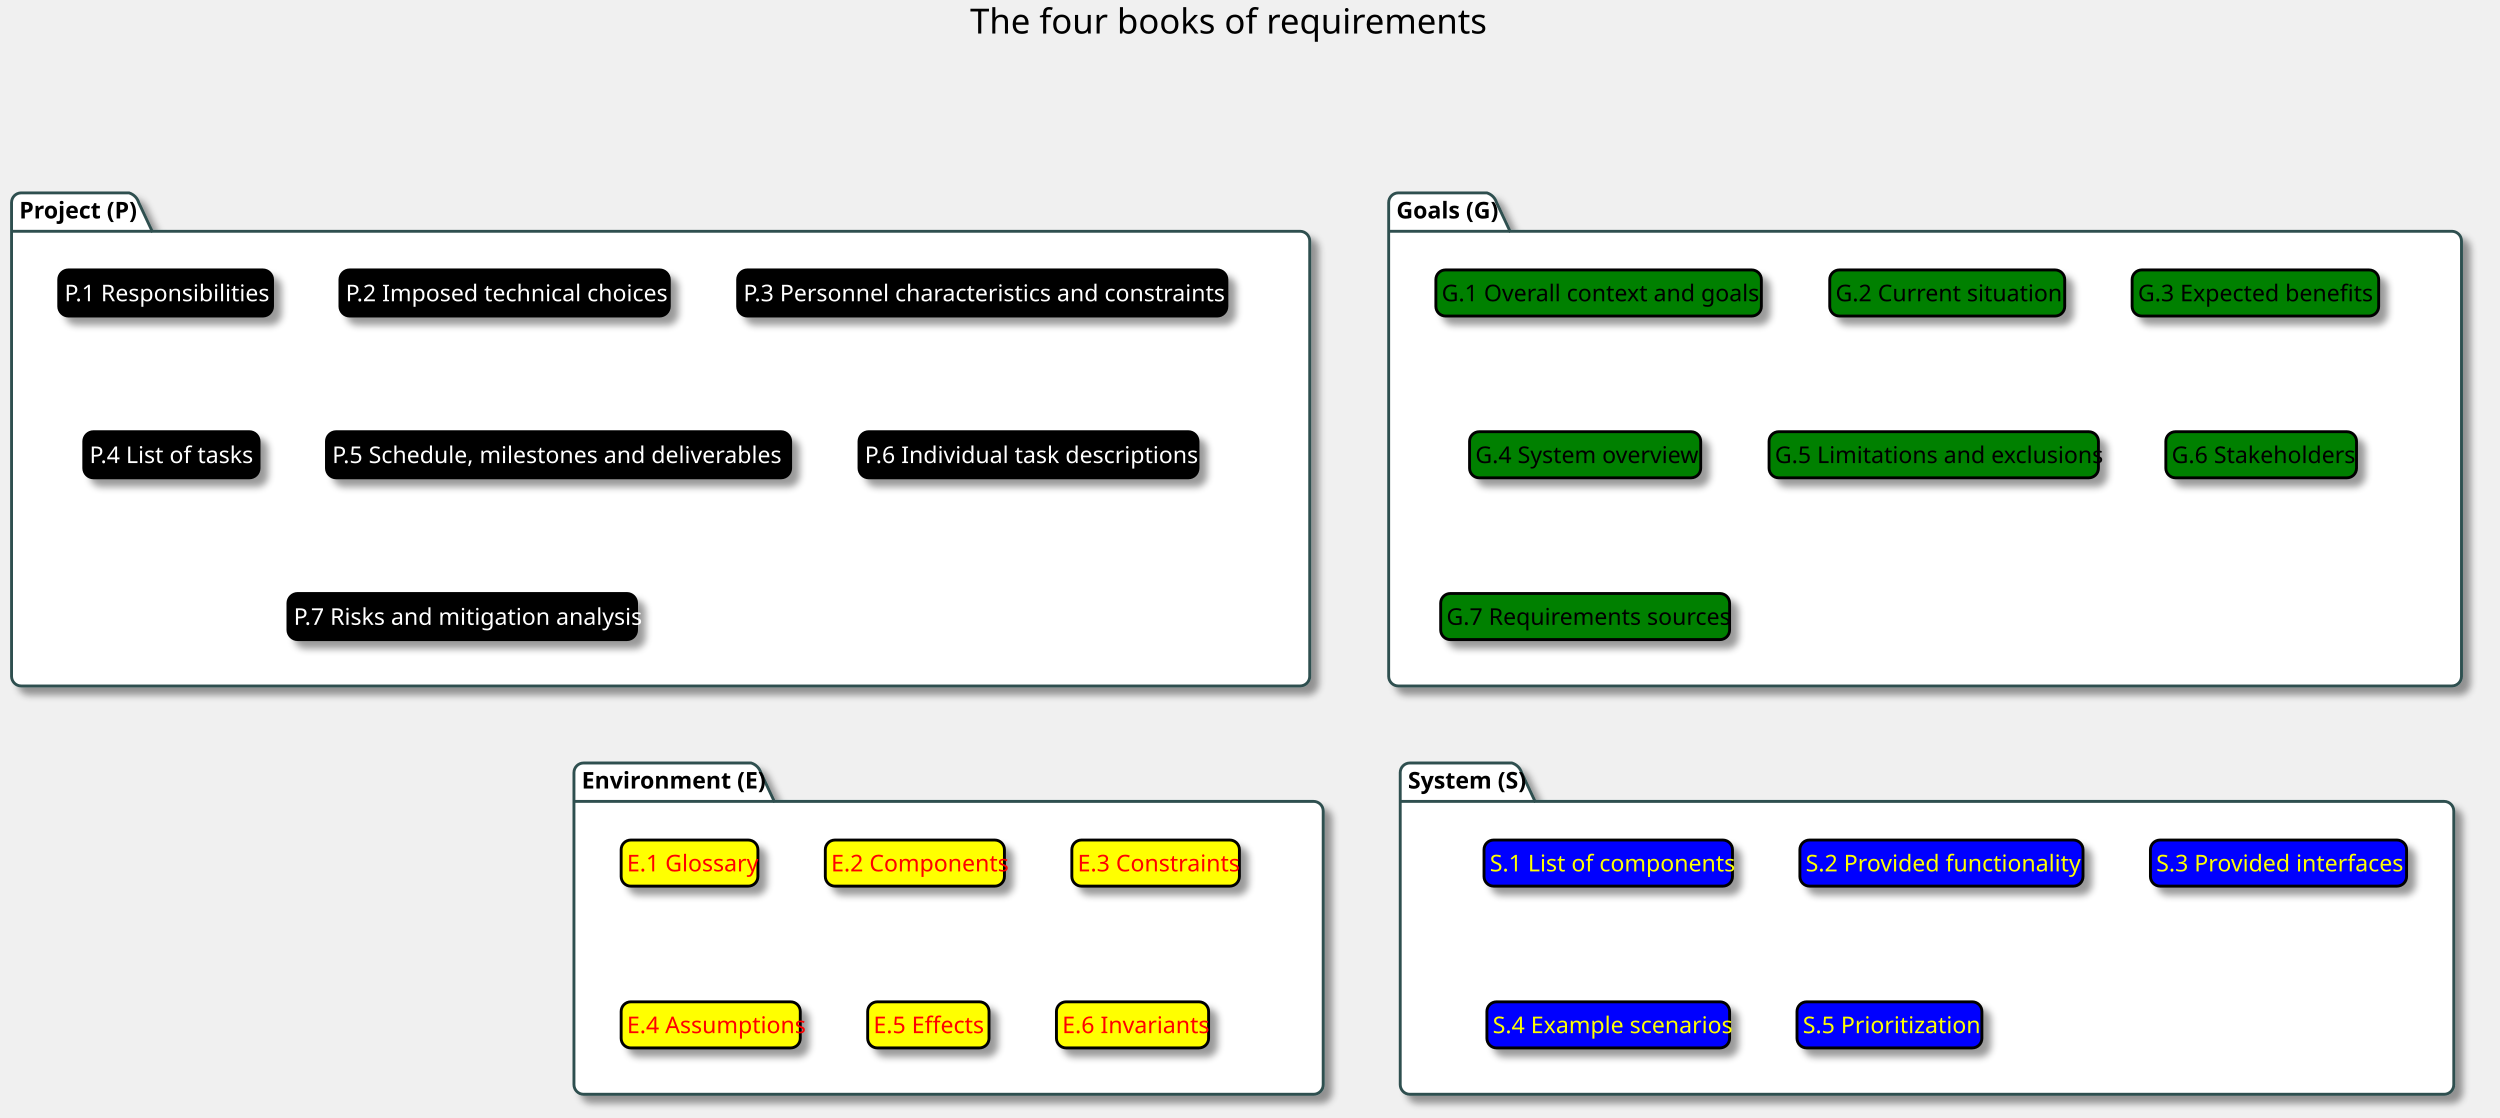
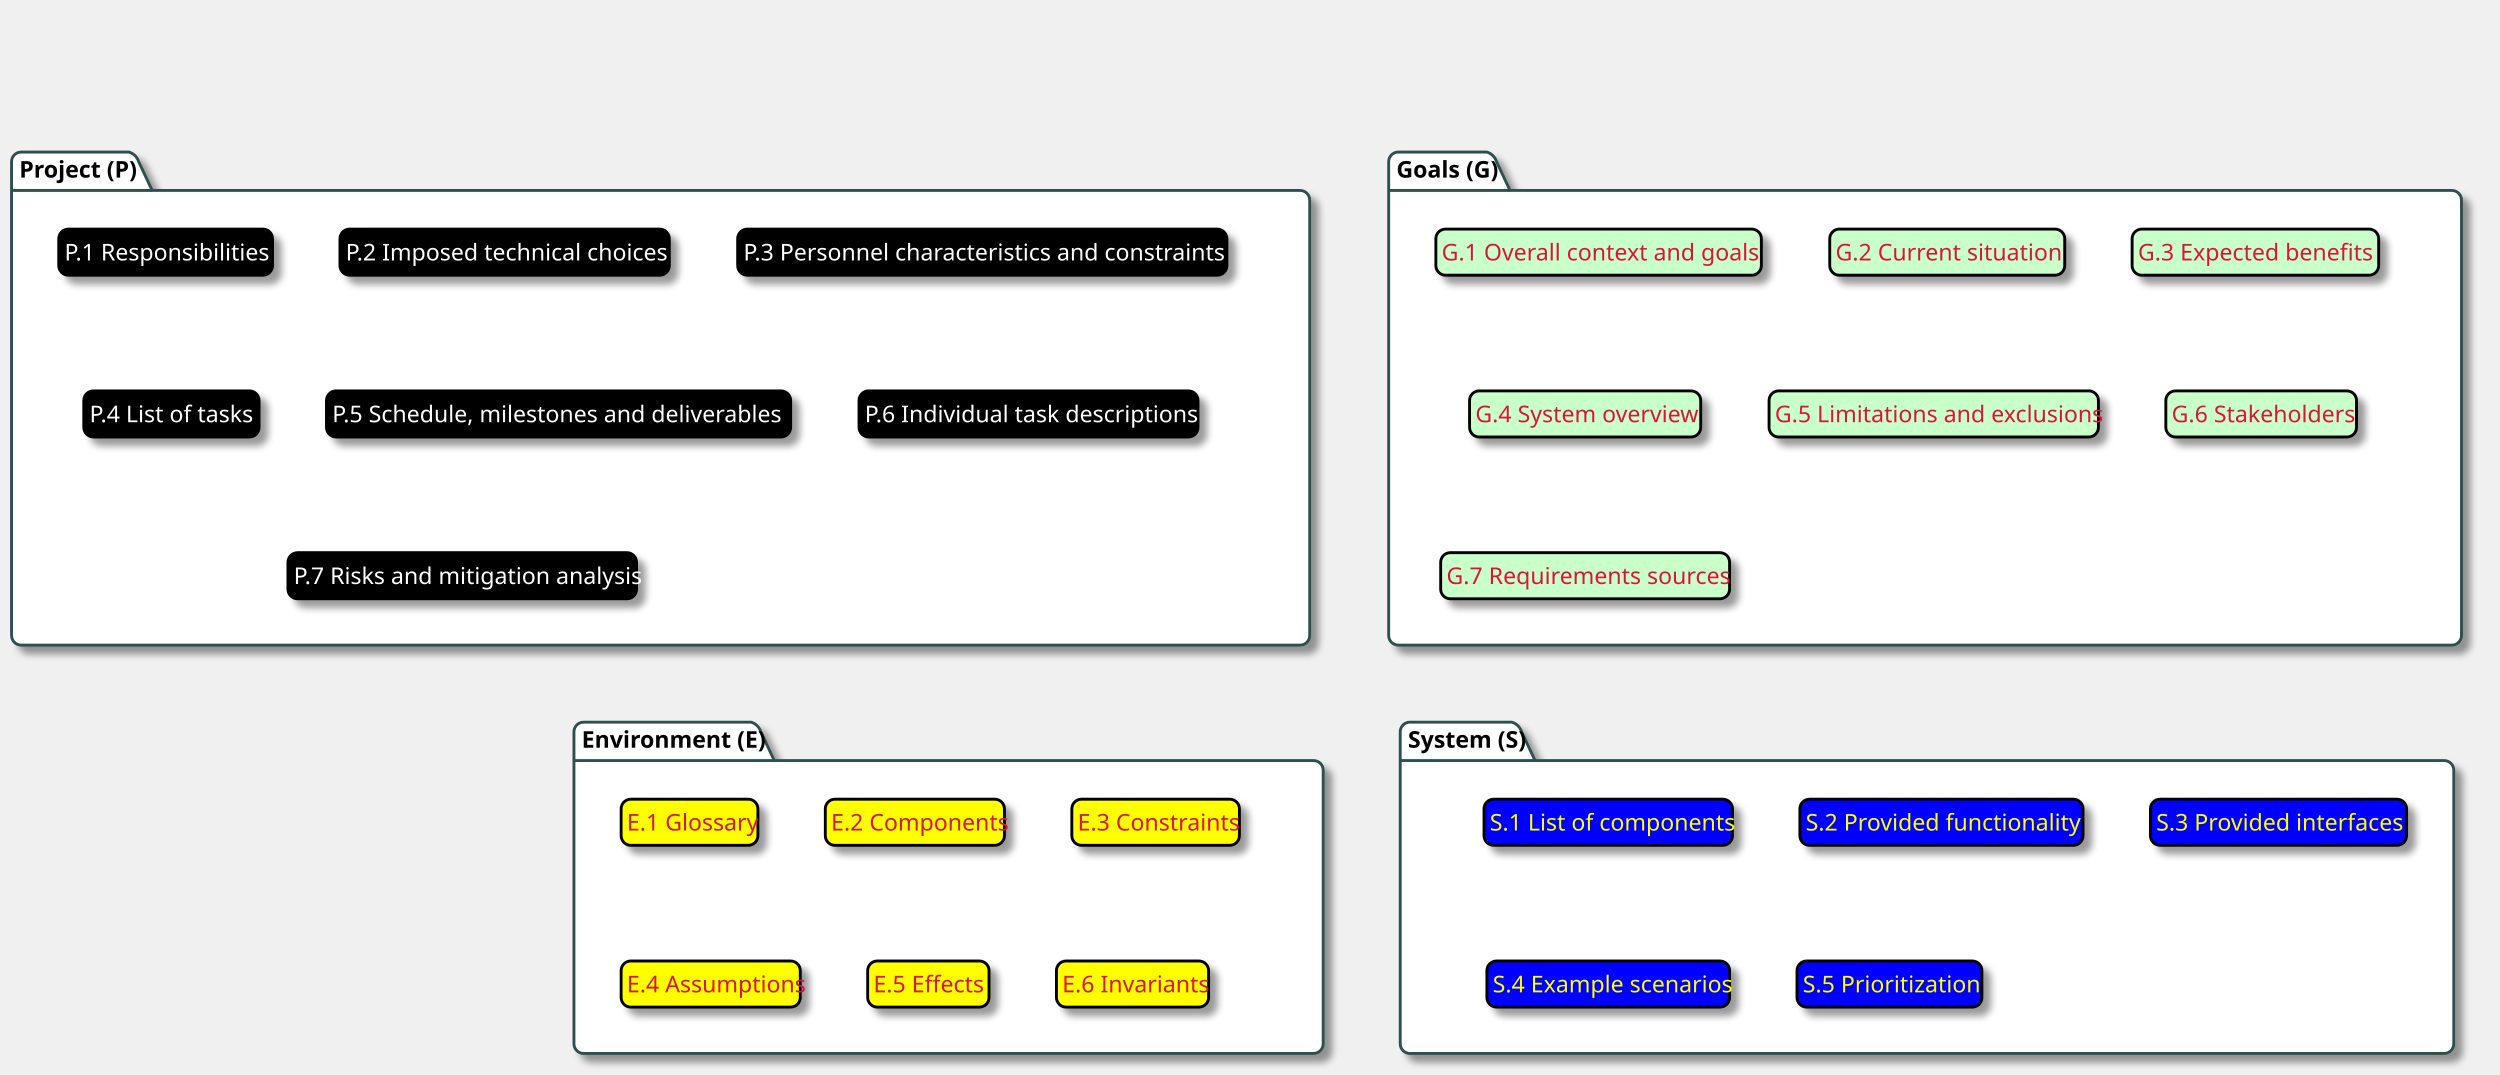
- <svg xmlns="http://www.w3.org/2000/svg" contentScriptType="application/ecmascript" contentStyleType="text/css" height="580px" preserveAspectRatio="none" style="width:1298px;height:580px;" version="1.1" viewBox="0 0 1298 580" width="1298px" zoomAndPan="magnify">
+ <svg xmlns="http://www.w3.org/2000/svg" contentScriptType="application/ecmascript" contentStyleType="text/css" height="558px" preserveAspectRatio="none" style="width:1298px;height:558px;" version="1.1" viewBox="0 0 1298 558" width="1298px" zoomAndPan="magnify">
  <defs>
-     <filter height="300%" id="f6zc9z058lqy3" width="300%" x="-1" y="-1">
+     <filter height="300%" id="f1jzop3a0dokor" width="300%" x="-1" y="-1">
      <feGaussianBlur result="blurOut" stdDeviation="2.0" />
      <feColorMatrix in="blurOut" result="blurOut2" type="matrix" values="0 0 0 0 0 0 0 0 0 0 0 0 0 0 0 0 0 0 .4 0" />
      <feOffset dx="4.0" dy="4.0" in="blurOut2" result="blurOut3" />
      <feBlend in="SourceGraphic" in2="blurOut3" mode="normal" />
    </filter>
  </defs>
  <g>
-     <text fill="#000000" font-family="sans-serif" font-size="18" lengthAdjust="spacingAndGlyphs" textLength="278" x="503.666" y="17.402">The four books of requirements</text>
-     <path d="M11,100.149 L67,100.149 A7.5,7.5 0 0 1 72,105.149 L79,120.083 L675,120.083 A5,5 0 0 1 680,125.083 L680,351.149 A5,5 0 0 1 675,356.149 L11,356.149 A5,5 0 0 1 6,351.149 L6,105.149 A5,5 0 0 1 11,100.149 " fill="#FFFFFF" filter="url(#f6zc9z058lqy3)" style="stroke:#2F4F4F;stroke-width:1.5;" />
-     <line style="stroke:#2F4F4F;stroke-width:1.5;" x1="6" x2="79" y1="120.083" y2="120.083" />
-     <text fill="#000000" font-family="TrebuchetMS" font-size="12" font-weight="bold" lengthAdjust="spacingAndGlyphs" textLength="60" x="10" y="113.417">Project (P)</text>
-     <path d="M726,100.149 L772,100.149 A7.5,7.5 0 0 1 777,105.149 L784,120.083 L1273,120.083 A5,5 0 0 1 1278,125.083 L1278,351.149 A5,5 0 0 1 1273,356.149 L726,356.149 A5,5 0 0 1 721,351.149 L721,105.149 A5,5 0 0 1 726,100.149 " fill="#FFFFFF" filter="url(#f6zc9z058lqy3)" style="stroke:#2F4F4F;stroke-width:1.5;" />
-     <line style="stroke:#2F4F4F;stroke-width:1.5;" x1="721" x2="784" y1="120.083" y2="120.083" />
-     <text fill="#000000" font-family="TrebuchetMS" font-size="12" font-weight="bold" lengthAdjust="spacingAndGlyphs" textLength="50" x="725" y="113.417">Goals (G)</text>
-     <path d="M303,396.149 L390,396.149 A7.5,7.5 0 0 1 395,401.149 L402,416.083 L682,416.083 A5,5 0 0 1 687,421.083 L687,563.149 A5,5 0 0 1 682,568.149 L303,568.149 A5,5 0 0 1 298,563.149 L298,401.149 A5,5 0 0 1 303,396.149 " fill="#FFFFFF" filter="url(#f6zc9z058lqy3)" style="stroke:#2F4F4F;stroke-width:1.5;" />
-     <line style="stroke:#2F4F4F;stroke-width:1.5;" x1="298" x2="402" y1="416.083" y2="416.083" />
-     <text fill="#000000" font-family="TrebuchetMS" font-size="12" font-weight="bold" lengthAdjust="spacingAndGlyphs" textLength="91" x="302" y="409.417">Environment (E)</text>
-     <path d="M732,396.149 L785,396.149 A7.5,7.5 0 0 1 790,401.149 L797,416.083 L1269,416.083 A5,5 0 0 1 1274,421.083 L1274,563.149 A5,5 0 0 1 1269,568.149 L732,568.149 A5,5 0 0 1 727,563.149 L727,401.149 A5,5 0 0 1 732,396.149 " fill="#FFFFFF" filter="url(#f6zc9z058lqy3)" style="stroke:#2F4F4F;stroke-width:1.5;" />
-     <line style="stroke:#2F4F4F;stroke-width:1.5;" x1="727" x2="797" y1="416.083" y2="416.083" />
-     <text fill="#000000" font-family="TrebuchetMS" font-size="12" font-weight="bold" lengthAdjust="spacingAndGlyphs" textLength="57" x="731" y="409.417">System (S)</text>
-     <rect codeLine="11" fill="#000000" filter="url(#f6zc9z058lqy3)" height="23.934" id="p1" rx="5" ry="5" style="stroke:#000000;stroke-width:1.5;" width="111" x="30.5" y="140.149" />
-     <text fill="#FFFFFF" font-family="TrebuchetMS" font-size="12" lengthAdjust="spacingAndGlyphs" textLength="105" x="33.5" y="156.417">P.1 Responsibilities</text>
-     <rect codeLine="12" fill="#000000" filter="url(#f6zc9z058lqy3)" height="23.934" id="p2" rx="5" ry="5" style="stroke:#000000;stroke-width:1.5;" width="171" x="176.5" y="140.149" />
-     <text fill="#FFFFFF" font-family="TrebuchetMS" font-size="12" lengthAdjust="spacingAndGlyphs" textLength="165" x="179.5" y="156.417">P.2 Imposed technical choices</text>
-     <rect codeLine="13" fill="#000000" filter="url(#f6zc9z058lqy3)" height="23.934" id="p3" rx="5" ry="5" style="stroke:#000000;stroke-width:1.5;" width="254" x="383" y="140.149" />
-     <text fill="#FFFFFF" font-family="TrebuchetMS" font-size="12" lengthAdjust="spacingAndGlyphs" textLength="248" x="386" y="156.417">P.3 Personnel characteristics and constraints</text>
-     <rect codeLine="14" fill="#000000" filter="url(#f6zc9z058lqy3)" height="23.934" id="p4" rx="5" ry="5" style="stroke:#000000;stroke-width:1.5;" width="91" x="43.5" y="224.149" />
-     <text fill="#FFFFFF" font-family="TrebuchetMS" font-size="12" lengthAdjust="spacingAndGlyphs" textLength="85" x="46.5" y="240.417">P.4 List of tasks</text>
-     <rect codeLine="15" fill="#000000" filter="url(#f6zc9z058lqy3)" height="23.934" id="p5" rx="5" ry="5" style="stroke:#000000;stroke-width:1.5;" width="241" x="169.5" y="224.149" />
-     <text fill="#FFFFFF" font-family="TrebuchetMS" font-size="12" lengthAdjust="spacingAndGlyphs" textLength="235" x="172.5" y="240.417">P.5 Schedule, milestones and deliverables</text>
-     <rect codeLine="16" fill="#000000" filter="url(#f6zc9z058lqy3)" height="23.934" id="p6" rx="5" ry="5" style="stroke:#000000;stroke-width:1.5;" width="176" x="446" y="224.149" />
-     <text fill="#FFFFFF" font-family="TrebuchetMS" font-size="12" lengthAdjust="spacingAndGlyphs" textLength="170" x="449" y="240.417">P.6 Individual task descriptions</text>
-     <rect codeLine="17" fill="#000000" filter="url(#f6zc9z058lqy3)" height="23.934" id="p7" rx="5" ry="5" style="stroke:#000000;stroke-width:1.5;" width="181" x="149.5" y="308.149" />
-     <text fill="#FFFFFF" font-family="TrebuchetMS" font-size="12" lengthAdjust="spacingAndGlyphs" textLength="175" x="152.5" y="324.417">P.7 Risks and mitigation analysis</text>
-     <rect codeLine="23" fill="#008000" filter="url(#f6zc9z058lqy3)" height="23.934" id="g1" rx="5" ry="5" style="stroke:#000000;stroke-width:1.5;" width="169" x="745.5" y="140.149" />
-     <text fill="#000000" font-family="TrebuchetMS" font-size="12" lengthAdjust="spacingAndGlyphs" textLength="163" x="748.5" y="156.417">G.1 Overall context and goals</text>
-     <rect codeLine="24" fill="#008000" filter="url(#f6zc9z058lqy3)" height="23.934" id="g2" rx="5" ry="5" style="stroke:#000000;stroke-width:1.5;" width="122" x="950" y="140.149" />
-     <text fill="#000000" font-family="TrebuchetMS" font-size="12" lengthAdjust="spacingAndGlyphs" textLength="116" x="953" y="156.417">G.2 Current situation</text>
-     <rect codeLine="25" fill="#008000" filter="url(#f6zc9z058lqy3)" height="23.934" id="g3" rx="5" ry="5" style="stroke:#000000;stroke-width:1.5;" width="128" x="1107" y="140.149" />
-     <text fill="#000000" font-family="TrebuchetMS" font-size="12" lengthAdjust="spacingAndGlyphs" textLength="122" x="1110" y="156.417">G.3 Expected benefits</text>
-     <rect codeLine="26" fill="#008000" filter="url(#f6zc9z058lqy3)" height="23.934" id="g4" rx="5" ry="5" style="stroke:#000000;stroke-width:1.5;" width="120" x="763" y="224.149" />
-     <text fill="#000000" font-family="TrebuchetMS" font-size="12" lengthAdjust="spacingAndGlyphs" textLength="114" x="766" y="240.417">G.4 System overview</text>
-     <rect codeLine="27" fill="#008000" filter="url(#f6zc9z058lqy3)" height="23.934" id="g5" rx="5" ry="5" style="stroke:#000000;stroke-width:1.5;" width="171" x="918.5" y="224.149" />
-     <text fill="#000000" font-family="TrebuchetMS" font-size="12" lengthAdjust="spacingAndGlyphs" textLength="165" x="921.5" y="240.417">G.5 Limitations and exclusions</text>
-     <rect codeLine="28" fill="#008000" filter="url(#f6zc9z058lqy3)" height="23.934" id="g6" rx="5" ry="5" style="stroke:#000000;stroke-width:1.5;" width="99" x="1124.5" y="224.149" />
-     <text fill="#000000" font-family="TrebuchetMS" font-size="12" lengthAdjust="spacingAndGlyphs" textLength="93" x="1127.5" y="240.417">G.6 Stakeholders</text>
-     <rect codeLine="29" fill="#008000" filter="url(#f6zc9z058lqy3)" height="23.934" id="g7" rx="5" ry="5" style="stroke:#000000;stroke-width:1.5;" width="150" x="748" y="308.149" />
-     <text fill="#000000" font-family="TrebuchetMS" font-size="12" lengthAdjust="spacingAndGlyphs" textLength="144" x="751" y="324.417">G.7 Requirements sources</text>
-     <rect codeLine="33" fill="#FFFF00" filter="url(#f6zc9z058lqy3)" height="23.934" id="e1" rx="5" ry="5" style="stroke:#000000;stroke-width:1.5;" width="71" x="322.5" y="436.149" />
-     <text fill="#FF0000" font-family="TrebuchetMS" font-size="12" lengthAdjust="spacingAndGlyphs" textLength="65" x="325.5" y="452.417">E.1 Glossary</text>
-     <rect codeLine="34" fill="#FFFF00" filter="url(#f6zc9z058lqy3)" height="23.934" id="e2" rx="5" ry="5" style="stroke:#000000;stroke-width:1.5;" width="93" x="428.5" y="436.149" />
-     <text fill="#FF0000" font-family="TrebuchetMS" font-size="12" lengthAdjust="spacingAndGlyphs" textLength="87" x="431.5" y="452.417">E.2 Components</text>
-     <rect codeLine="35" fill="#FFFF00" filter="url(#f6zc9z058lqy3)" height="23.934" id="e3" rx="5" ry="5" style="stroke:#000000;stroke-width:1.5;" width="87" x="556.5" y="436.149" />
-     <text fill="#FF0000" font-family="TrebuchetMS" font-size="12" lengthAdjust="spacingAndGlyphs" textLength="81" x="559.5" y="452.417">E.3 Constraints</text>
-     <rect codeLine="36" fill="#FFFF00" filter="url(#f6zc9z058lqy3)" height="23.934" id="e4" rx="5" ry="5" style="stroke:#000000;stroke-width:1.5;" width="93" x="322.5" y="520.149" />
-     <text fill="#FF0000" font-family="TrebuchetMS" font-size="12" lengthAdjust="spacingAndGlyphs" textLength="87" x="325.5" y="536.417">E.4 Assumptions</text>
-     <rect codeLine="37" fill="#FFFF00" filter="url(#f6zc9z058lqy3)" height="23.934" id="e5" rx="5" ry="5" style="stroke:#000000;stroke-width:1.5;" width="63" x="450.5" y="520.149" />
-     <text fill="#FF0000" font-family="TrebuchetMS" font-size="12" lengthAdjust="spacingAndGlyphs" textLength="57" x="453.5" y="536.417">E.5 Effects</text>
-     <rect codeLine="38" fill="#FFFF00" filter="url(#f6zc9z058lqy3)" height="23.934" id="e6" rx="5" ry="5" style="stroke:#000000;stroke-width:1.5;" width="79" x="548.5" y="520.149" />
-     <text fill="#FF0000" font-family="TrebuchetMS" font-size="12" lengthAdjust="spacingAndGlyphs" textLength="73" x="551.5" y="536.417">E.6 Invariants</text>
-     <rect codeLine="42" fill="#0000FF" filter="url(#f6zc9z058lqy3)" height="23.934" id="s1" rx="5" ry="5" style="stroke:#000000;stroke-width:1.5;" width="129" x="770.5" y="436.149" />
-     <text fill="#FFFF00" font-family="TrebuchetMS" font-size="12" lengthAdjust="spacingAndGlyphs" textLength="123" x="773.5" y="452.417">S.1 List of components</text>
-     <rect codeLine="43" fill="#0000FF" filter="url(#f6zc9z058lqy3)" height="23.934" id="s2" rx="5" ry="5" style="stroke:#000000;stroke-width:1.5;" width="147" x="934.5" y="436.149" />
-     <text fill="#FFFF00" font-family="TrebuchetMS" font-size="12" lengthAdjust="spacingAndGlyphs" textLength="141" x="937.5" y="452.417">S.2 Provided functionality</text>
-     <rect codeLine="44" fill="#0000FF" filter="url(#f6zc9z058lqy3)" height="23.934" id="s3" rx="5" ry="5" style="stroke:#000000;stroke-width:1.5;" width="133" x="1116.5" y="436.149" />
-     <text fill="#FFFF00" font-family="TrebuchetMS" font-size="12" lengthAdjust="spacingAndGlyphs" textLength="127" x="1119.5" y="452.417">S.3 Provided interfaces</text>
-     <rect codeLine="45" fill="#0000FF" filter="url(#f6zc9z058lqy3)" height="23.934" id="s4" rx="5" ry="5" style="stroke:#000000;stroke-width:1.5;" width="126" x="772" y="520.149" />
-     <text fill="#FFFF00" font-family="TrebuchetMS" font-size="12" lengthAdjust="spacingAndGlyphs" textLength="120" x="775" y="536.417">S.4 Example scenarios</text>
-     <rect codeLine="46" fill="#0000FF" filter="url(#f6zc9z058lqy3)" height="23.934" id="s5" rx="5" ry="5" style="stroke:#000000;stroke-width:1.5;" width="96" x="933" y="520.149" />
-     <text fill="#FFFF00" font-family="TrebuchetMS" font-size="12" lengthAdjust="spacingAndGlyphs" textLength="90" x="936" y="536.417">S.5 Prioritization</text>
+     <path d="M11,78.95 L67,78.95 A7.5,7.5 0 0 1 72,83.95 L79,98.884 L675,98.884 A5,5 0 0 1 680,103.884 L680,329.95 A5,5 0 0 1 675,334.95 L11,334.95 A5,5 0 0 1 6,329.95 L6,83.95 A5,5 0 0 1 11,78.95 " fill="#FFFFFF" filter="url(#f1jzop3a0dokor)" style="stroke: #2F4F4F; stroke-width: 1.5;" />
+     <line style="stroke: #2F4F4F; stroke-width: 1.5;" x1="6" x2="79" y1="98.884" y2="98.884" />
+     <text fill="#000000" font-family="TrebuchetMS" font-size="12" font-weight="bold" lengthAdjust="spacingAndGlyphs" textLength="60" x="10" y="92.218">Project (P)</text>
+     <path d="M726,78.95 L772,78.95 A7.5,7.5 0 0 1 777,83.95 L784,98.884 L1273,98.884 A5,5 0 0 1 1278,103.884 L1278,329.95 A5,5 0 0 1 1273,334.95 L726,334.95 A5,5 0 0 1 721,329.95 L721,83.95 A5,5 0 0 1 726,78.95 " fill="#FFFFFF" filter="url(#f1jzop3a0dokor)" style="stroke: #2F4F4F; stroke-width: 1.5;" />
+     <line style="stroke: #2F4F4F; stroke-width: 1.5;" x1="721" x2="784" y1="98.884" y2="98.884" />
+     <text fill="#000000" font-family="TrebuchetMS" font-size="12" font-weight="bold" lengthAdjust="spacingAndGlyphs" textLength="50" x="725" y="92.218">Goals (G)</text>
+     <path d="M303,374.95 L390,374.95 A7.5,7.5 0 0 1 395,379.95 L402,394.884 L682,394.884 A5,5 0 0 1 687,399.884 L687,541.95 A5,5 0 0 1 682,546.95 L303,546.95 A5,5 0 0 1 298,541.95 L298,379.95 A5,5 0 0 1 303,374.95 " fill="#FFFFFF" filter="url(#f1jzop3a0dokor)" style="stroke: #2F4F4F; stroke-width: 1.5;" />
+     <line style="stroke: #2F4F4F; stroke-width: 1.5;" x1="298" x2="402" y1="394.884" y2="394.884" />
+     <text fill="#000000" font-family="TrebuchetMS" font-size="12" font-weight="bold" lengthAdjust="spacingAndGlyphs" textLength="91" x="302" y="388.218">Environment (E)</text>
+     <path d="M732,374.95 L785,374.95 A7.5,7.5 0 0 1 790,379.95 L797,394.884 L1269,394.884 A5,5 0 0 1 1274,399.884 L1274,541.95 A5,5 0 0 1 1269,546.95 L732,546.95 A5,5 0 0 1 727,541.95 L727,379.95 A5,5 0 0 1 732,374.95 " fill="#FFFFFF" filter="url(#f1jzop3a0dokor)" style="stroke: #2F4F4F; stroke-width: 1.5;" />
+     <line style="stroke: #2F4F4F; stroke-width: 1.5;" x1="727" x2="797" y1="394.884" y2="394.884" />
+     <text fill="#000000" font-family="TrebuchetMS" font-size="12" font-weight="bold" lengthAdjust="spacingAndGlyphs" textLength="57" x="731" y="388.218">System (S)</text>
+     <rect codeLine="11" fill="#000000" filter="url(#f1jzop3a0dokor)" height="23.934" id="p1" rx="5" ry="5" style="stroke: #000000; stroke-width: 1.5;" width="111" x="30.5" y="118.95" />
+     <text fill="#FFFFFF" font-family="TrebuchetMS" font-size="12" lengthAdjust="spacingAndGlyphs" textLength="105" x="33.5" y="135.218">P.1 Responsibilities</text>
+     <rect codeLine="12" fill="#000000" filter="url(#f1jzop3a0dokor)" height="23.934" id="p2" rx="5" ry="5" style="stroke: #000000; stroke-width: 1.5;" width="171" x="176.5" y="118.95" />
+     <text fill="#FFFFFF" font-family="TrebuchetMS" font-size="12" lengthAdjust="spacingAndGlyphs" textLength="165" x="179.5" y="135.218">P.2 Imposed technical choices</text>
+     <rect codeLine="13" fill="#000000" filter="url(#f1jzop3a0dokor)" height="23.934" id="p3" rx="5" ry="5" style="stroke: #000000; stroke-width: 1.5;" width="254" x="383" y="118.95" />
+     <text fill="#FFFFFF" font-family="TrebuchetMS" font-size="12" lengthAdjust="spacingAndGlyphs" textLength="248" x="386" y="135.218">P.3 Personnel characteristics and constraints</text>
+     <rect codeLine="14" fill="#000000" filter="url(#f1jzop3a0dokor)" height="23.934" id="p4" rx="5" ry="5" style="stroke: #000000; stroke-width: 1.5;" width="91" x="43.5" y="202.95" />
+     <text fill="#FFFFFF" font-family="TrebuchetMS" font-size="12" lengthAdjust="spacingAndGlyphs" textLength="85" x="46.5" y="219.218">P.4 List of tasks</text>
+     <rect codeLine="15" fill="#000000" filter="url(#f1jzop3a0dokor)" height="23.934" id="p5" rx="5" ry="5" style="stroke: #000000; stroke-width: 1.5;" width="241" x="169.5" y="202.95" />
+     <text fill="#FFFFFF" font-family="TrebuchetMS" font-size="12" lengthAdjust="spacingAndGlyphs" textLength="235" x="172.5" y="219.218">P.5 Schedule, milestones and deliverables</text>
+     <rect codeLine="16" fill="#000000" filter="url(#f1jzop3a0dokor)" height="23.934" id="p6" rx="5" ry="5" style="stroke: #000000; stroke-width: 1.5;" width="176" x="446" y="202.95" />
+     <text fill="#FFFFFF" font-family="TrebuchetMS" font-size="12" lengthAdjust="spacingAndGlyphs" textLength="170" x="449" y="219.218">P.6 Individual task descriptions</text>
+     <rect codeLine="17" fill="#000000" filter="url(#f1jzop3a0dokor)" height="23.934" id="p7" rx="5" ry="5" style="stroke: #000000; stroke-width: 1.5;" width="181" x="149.5" y="286.95" />
+     <text fill="#FFFFFF" font-family="TrebuchetMS" font-size="12" lengthAdjust="spacingAndGlyphs" textLength="175" x="152.5" y="303.218">P.7 Risks and mitigation analysis</text>
+     <rect codeLine="23" fill="#C9FFC9" filter="url(#f1jzop3a0dokor)" height="23.934" id="g1" rx="5" ry="5" style="stroke: #000000; stroke-width: 1.5;" width="169" x="745.5" y="118.95" />
+     <text fill="#DC143C" font-family="TrebuchetMS" font-size="12" lengthAdjust="spacingAndGlyphs" textLength="163" x="748.5" y="135.218">G.1 Overall context and goals</text>
+     <rect codeLine="24" fill="#C9FFC9" filter="url(#f1jzop3a0dokor)" height="23.934" id="g2" rx="5" ry="5" style="stroke: #000000; stroke-width: 1.5;" width="122" x="950" y="118.95" />
+     <text fill="#DC143C" font-family="TrebuchetMS" font-size="12" lengthAdjust="spacingAndGlyphs" textLength="116" x="953" y="135.218">G.2 Current situation</text>
+     <rect codeLine="25" fill="#C9FFC9" filter="url(#f1jzop3a0dokor)" height="23.934" id="g3" rx="5" ry="5" style="stroke: #000000; stroke-width: 1.5;" width="128" x="1107" y="118.95" />
+     <text fill="#DC143C" font-family="TrebuchetMS" font-size="12" lengthAdjust="spacingAndGlyphs" textLength="122" x="1110" y="135.218">G.3 Expected benefits</text>
+     <rect codeLine="26" fill="#C9FFC9" filter="url(#f1jzop3a0dokor)" height="23.934" id="g4" rx="5" ry="5" style="stroke: #000000; stroke-width: 1.5;" width="120" x="763" y="202.95" />
+     <text fill="#DC143C" font-family="TrebuchetMS" font-size="12" lengthAdjust="spacingAndGlyphs" textLength="114" x="766" y="219.218">G.4 System overview</text>
+     <rect codeLine="27" fill="#C9FFC9" filter="url(#f1jzop3a0dokor)" height="23.934" id="g5" rx="5" ry="5" style="stroke: #000000; stroke-width: 1.5;" width="171" x="918.5" y="202.95" />
+     <text fill="#DC143C" font-family="TrebuchetMS" font-size="12" lengthAdjust="spacingAndGlyphs" textLength="165" x="921.5" y="219.218">G.5 Limitations and exclusions</text>
+     <rect codeLine="28" fill="#C9FFC9" filter="url(#f1jzop3a0dokor)" height="23.934" id="g6" rx="5" ry="5" style="stroke: #000000; stroke-width: 1.5;" width="99" x="1124.5" y="202.95" />
+     <text fill="#DC143C" font-family="TrebuchetMS" font-size="12" lengthAdjust="spacingAndGlyphs" textLength="93" x="1127.5" y="219.218">G.6 Stakeholders</text>
+     <rect codeLine="29" fill="#C9FFC9" filter="url(#f1jzop3a0dokor)" height="23.934" id="g7" rx="5" ry="5" style="stroke: #000000; stroke-width: 1.5;" width="150" x="748" y="286.95" />
+     <text fill="#DC143C" font-family="TrebuchetMS" font-size="12" lengthAdjust="spacingAndGlyphs" textLength="144" x="751" y="303.218">G.7 Requirements sources</text>
+     <rect codeLine="33" fill="#FFFF00" filter="url(#f1jzop3a0dokor)" height="23.934" id="e1" rx="5" ry="5" style="stroke: #000000; stroke-width: 1.5;" width="71" x="322.5" y="414.95" />
+     <text fill="#DC143C" font-family="TrebuchetMS" font-size="12" lengthAdjust="spacingAndGlyphs" textLength="65" x="325.5" y="431.218">E.1 Glossary</text>
+     <rect codeLine="34" fill="#FFFF00" filter="url(#f1jzop3a0dokor)" height="23.934" id="e2" rx="5" ry="5" style="stroke: #000000; stroke-width: 1.5;" width="93" x="428.5" y="414.95" />
+     <text fill="#DC143C" font-family="TrebuchetMS" font-size="12" lengthAdjust="spacingAndGlyphs" textLength="87" x="431.5" y="431.218">E.2 Components</text>
+     <rect codeLine="35" fill="#FFFF00" filter="url(#f1jzop3a0dokor)" height="23.934" id="e3" rx="5" ry="5" style="stroke: #000000; stroke-width: 1.5;" width="87" x="556.5" y="414.95" />
+     <text fill="#DC143C" font-family="TrebuchetMS" font-size="12" lengthAdjust="spacingAndGlyphs" textLength="81" x="559.5" y="431.218">E.3 Constraints</text>
+     <rect codeLine="36" fill="#FFFF00" filter="url(#f1jzop3a0dokor)" height="23.934" id="e4" rx="5" ry="5" style="stroke: #000000; stroke-width: 1.5;" width="93" x="322.5" y="498.95" />
+     <text fill="#DC143C" font-family="TrebuchetMS" font-size="12" lengthAdjust="spacingAndGlyphs" textLength="87" x="325.5" y="515.218">E.4 Assumptions</text>
+     <rect codeLine="37" fill="#FFFF00" filter="url(#f1jzop3a0dokor)" height="23.934" id="e5" rx="5" ry="5" style="stroke: #000000; stroke-width: 1.5;" width="63" x="450.5" y="498.95" />
+     <text fill="#DC143C" font-family="TrebuchetMS" font-size="12" lengthAdjust="spacingAndGlyphs" textLength="57" x="453.5" y="515.218">E.5 Effects</text>
+     <rect codeLine="38" fill="#FFFF00" filter="url(#f1jzop3a0dokor)" height="23.934" id="e6" rx="5" ry="5" style="stroke: #000000; stroke-width: 1.5;" width="79" x="548.5" y="498.95" />
+     <text fill="#DC143C" font-family="TrebuchetMS" font-size="12" lengthAdjust="spacingAndGlyphs" textLength="73" x="551.5" y="515.218">E.6 Invariants</text>
+     <rect codeLine="42" fill="#0000FF" filter="url(#f1jzop3a0dokor)" height="23.934" id="s1" rx="5" ry="5" style="stroke: #000000; stroke-width: 1.5;" width="129" x="770.5" y="414.95" />
+     <text fill="#FFFF00" font-family="TrebuchetMS" font-size="12" lengthAdjust="spacingAndGlyphs" textLength="123" x="773.5" y="431.218">S.1 List of components</text>
+     <rect codeLine="43" fill="#0000FF" filter="url(#f1jzop3a0dokor)" height="23.934" id="s2" rx="5" ry="5" style="stroke: #000000; stroke-width: 1.5;" width="147" x="934.5" y="414.95" />
+     <text fill="#FFFF00" font-family="TrebuchetMS" font-size="12" lengthAdjust="spacingAndGlyphs" textLength="141" x="937.5" y="431.218">S.2 Provided functionality</text>
+     <rect codeLine="44" fill="#0000FF" filter="url(#f1jzop3a0dokor)" height="23.934" id="s3" rx="5" ry="5" style="stroke: #000000; stroke-width: 1.5;" width="133" x="1116.5" y="414.95" />
+     <text fill="#FFFF00" font-family="TrebuchetMS" font-size="12" lengthAdjust="spacingAndGlyphs" textLength="127" x="1119.5" y="431.218">S.3 Provided interfaces</text>
+     <rect codeLine="45" fill="#0000FF" filter="url(#f1jzop3a0dokor)" height="23.934" id="s4" rx="5" ry="5" style="stroke: #000000; stroke-width: 1.5;" width="126" x="772" y="498.95" />
+     <text fill="#FFFF00" font-family="TrebuchetMS" font-size="12" lengthAdjust="spacingAndGlyphs" textLength="120" x="775" y="515.218">S.4 Example scenarios</text>
+     <rect codeLine="46" fill="#0000FF" filter="url(#f1jzop3a0dokor)" height="23.934" id="s5" rx="5" ry="5" style="stroke: #000000; stroke-width: 1.5;" width="96" x="933" y="498.95" />
+     <text fill="#FFFF00" font-family="TrebuchetMS" font-size="12" lengthAdjust="spacingAndGlyphs" textLength="90" x="936" y="515.218">S.5 Prioritization</text>
  </g>
</svg>
